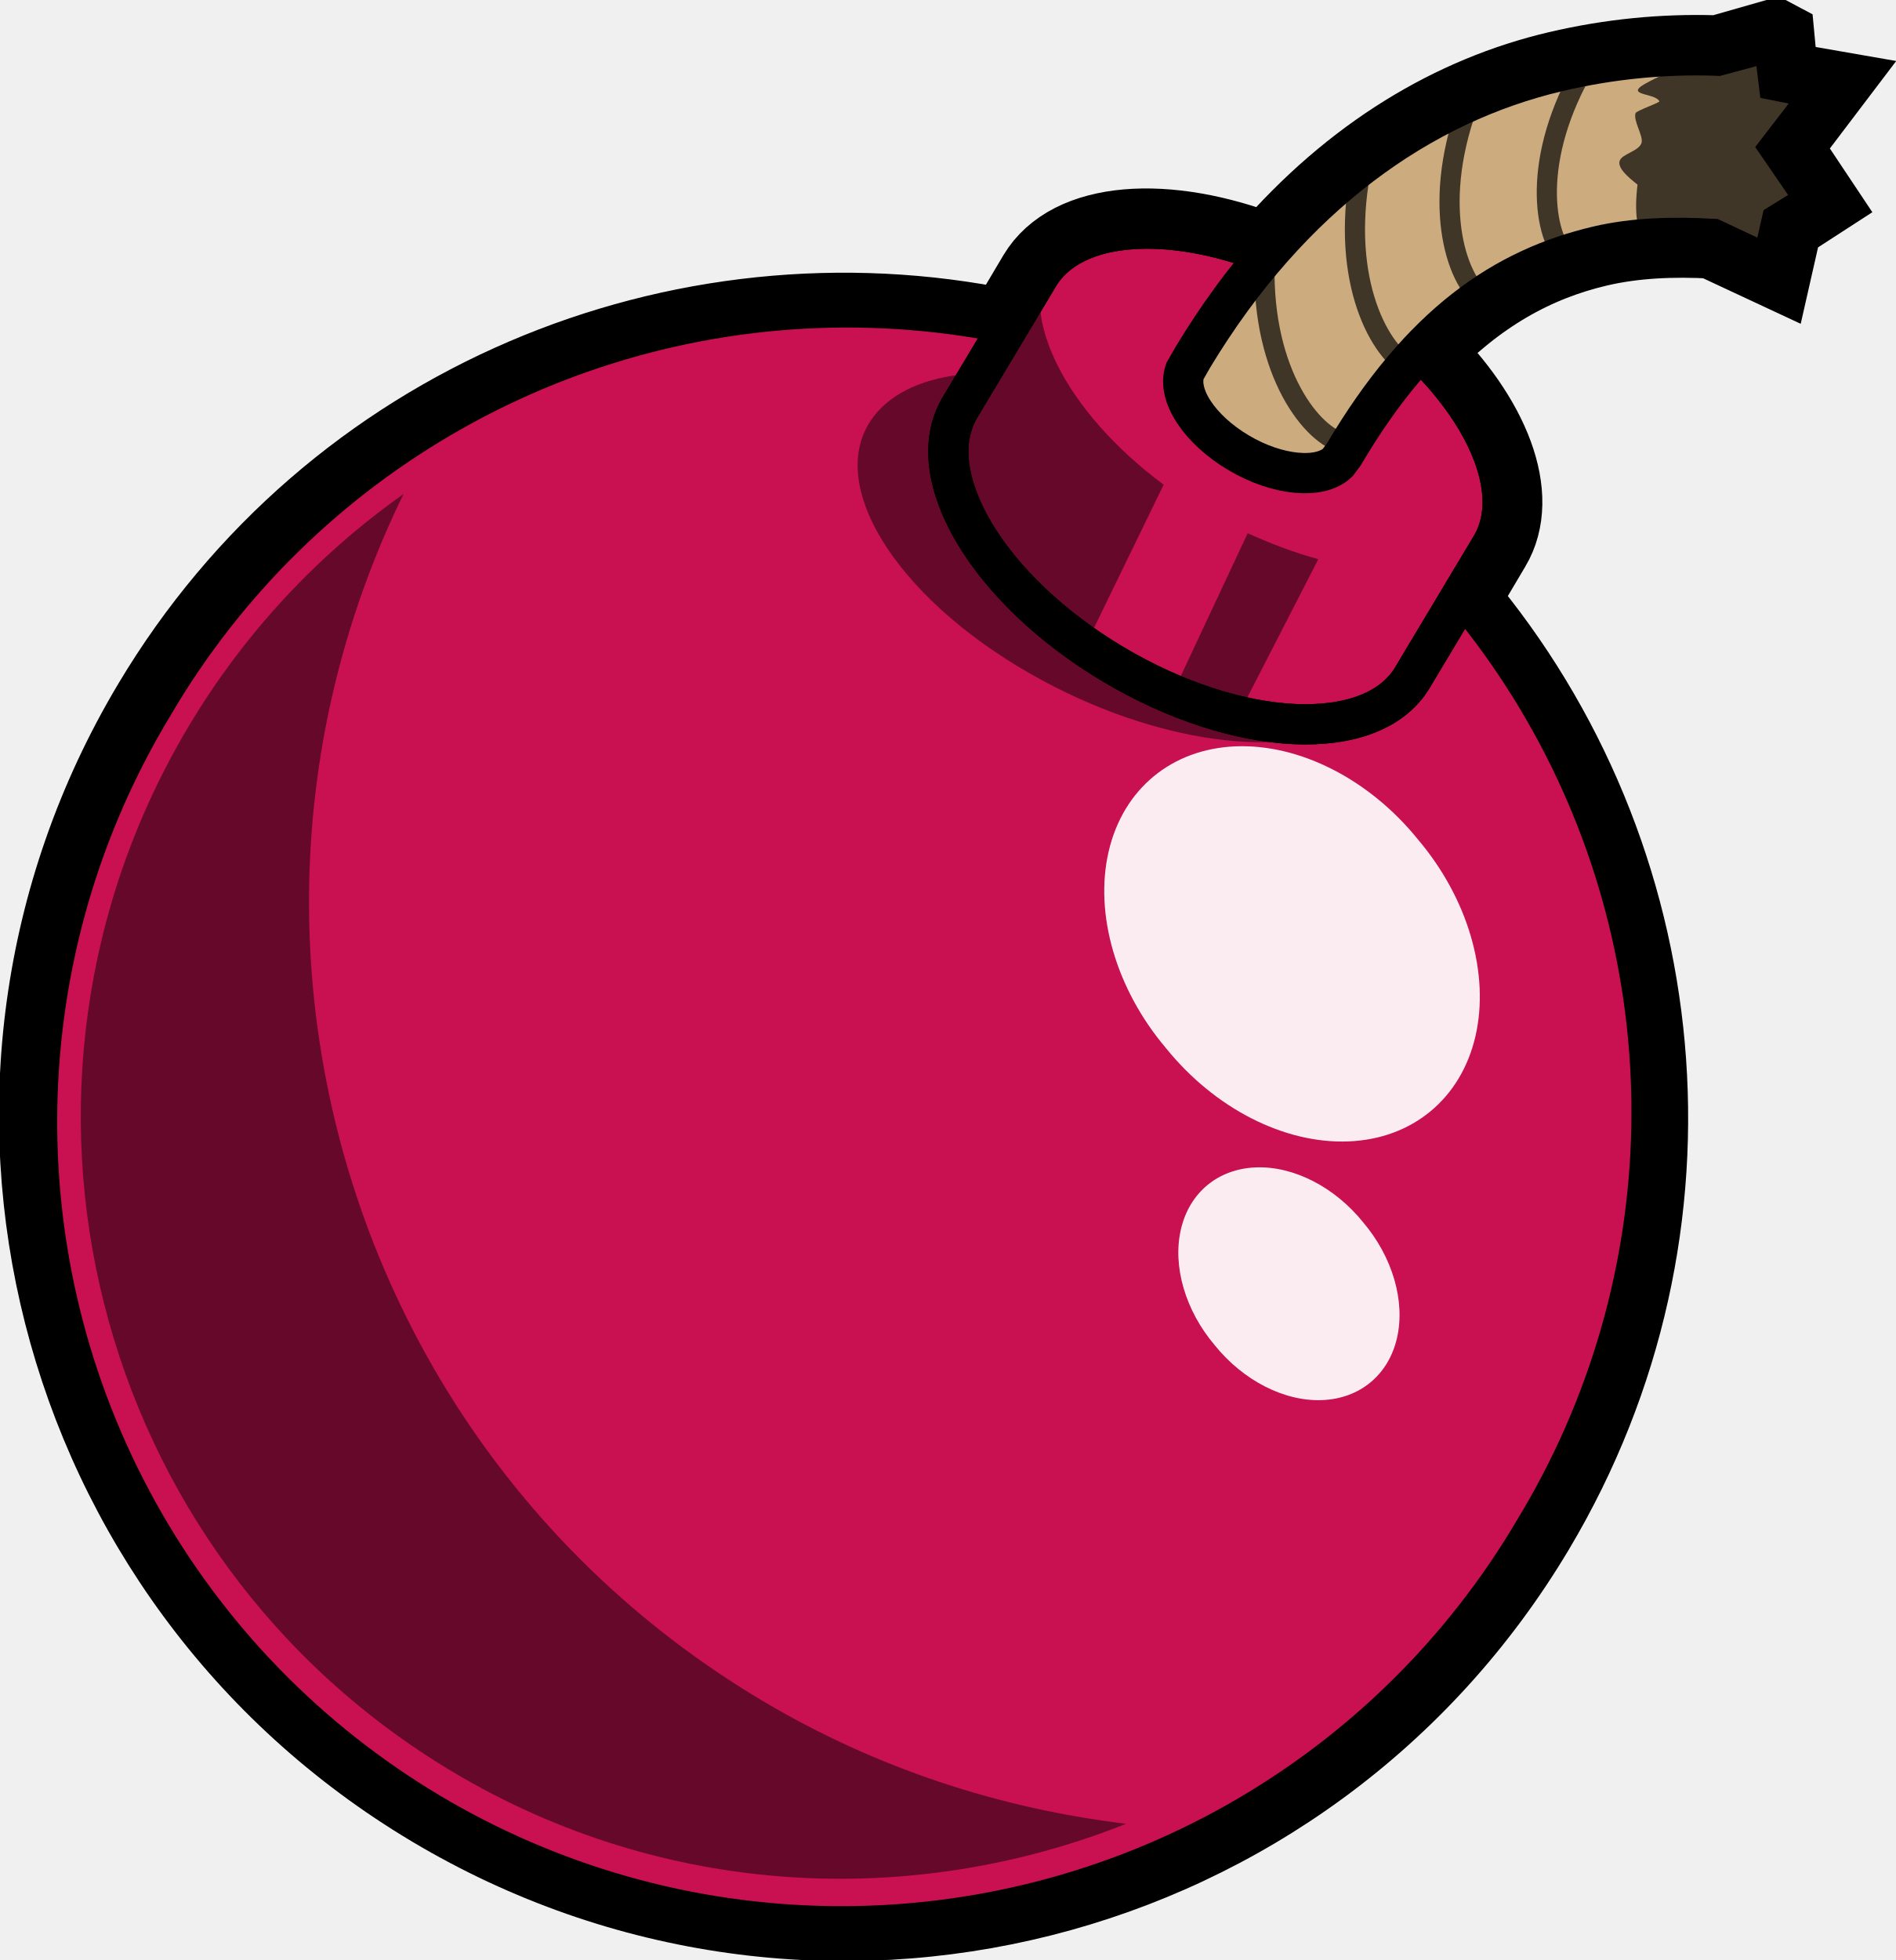
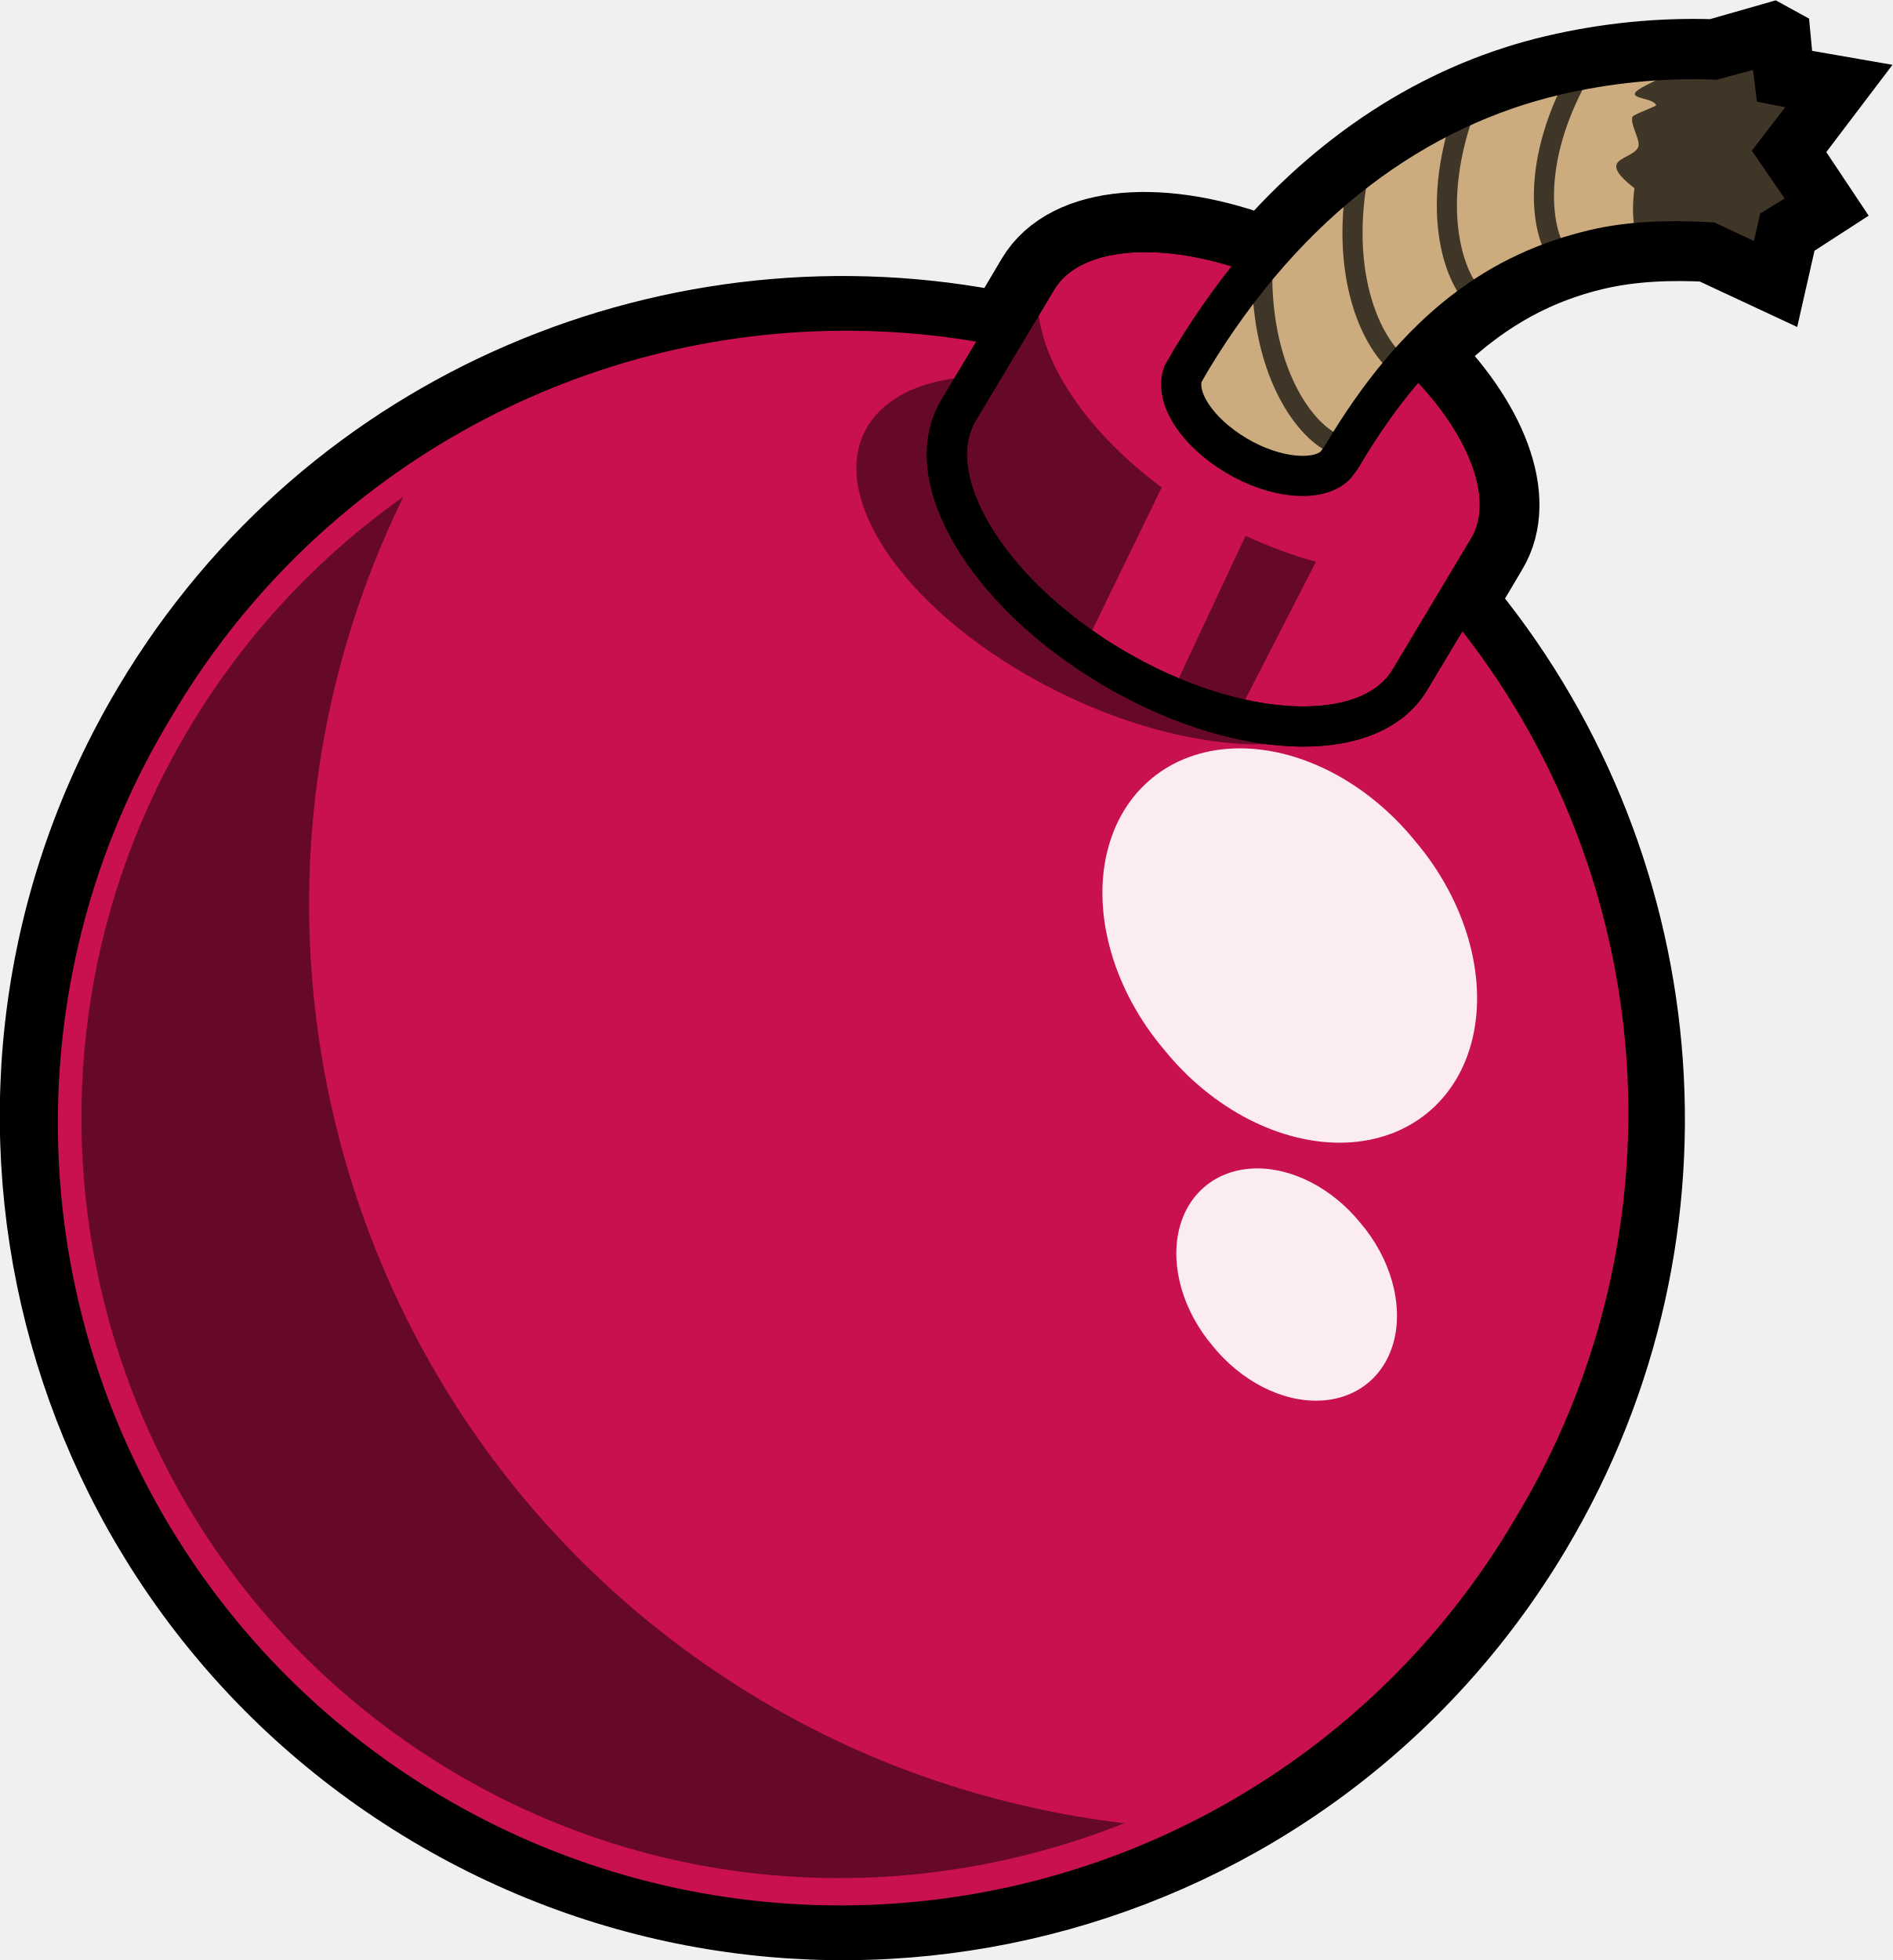
- <svg xmlns="http://www.w3.org/2000/svg" id="svg8526" viewBox="0 0 214.4 221.65" version="1.1">
-   <g id="layer1" transform="translate(-332.37 -231.28)">
-     <path id="path26649" style="color:#000000" d="m533.08 235.77-6.287 1.796c-0.086-0.007-0.309 0.004-0.445 0-5.846-0.174-11.757 0.393-17.738 1.796-11.818 2.773-23.124 9.481-32.783 20.657-11.496-4.472-22.335-3.754-26.046 2.47l-3.592 6.062c-36.886-7.603-76.174 8.265-96.549 42.437-25.735 43.159-11.5 98.882 31.659 124.62 43.159 25.734 98.882 11.725 124.62-31.435 20.391-34.199 15.745-76.244-8.533-105.08l3.592-6.062c3.386-5.672-0.086-14.443-7.858-22.004 6.276-6.647 12.884-10.235 19.984-11.9 4.111-0.965 8.539-1.147 13.022-0.898l6.737 3.143 1.122-4.94 3.817-2.47-4.041-6.062 4.939-6.511-5.164-0.898-0.445-4.715z" fill-rule="evenodd" stroke="#000" stroke-width="9.124" />
-     <path id="path26367" d="m1915-237.1a20.179 20.179 0 1 1 -40.357 0 20.179 20.179 0 1 1 40.357 0z" fill-rule="evenodd" transform="matrix(3.8728 2.3092 -2.3092 3.8728 -7457.9 -3099.7)" stroke="#000" stroke-width="1.01" fill="#c91051" />
-     <path id="path26369" style="color:#000000" d="m483.68 263.83c-14.131-8.426-29.279-8.947-33.834-1.308l-8.893 14.843c-4.558 7.637 3.178 20.597 17.31 29.023 14.132 8.426 29.329 9.141 33.883 1.502l8.893-14.843c4.558-7.637-3.226-20.79-17.358-29.216z" fill-rule="evenodd" stroke="#000" stroke-width="4.555" fill="#c91051" />
-     <path id="path26371" fill-rule="evenodd" style="color:#000000" fill-opacity=".489" d="m451.26 259.99-8.082 13.697c-0.748 0.029-1.554-0.117-2.254-0.029-4.597 0.563-8.156 2.316-10.078 5.213-5.13 7.722 3.636 20.894 19.597 29.446 13.962 7.483 28.813 8.955 35.736 4.026-3.654 1.189-8.48 1.013-13.667-0.193 0-0.043-0.072-0.099 0-0.15l8.983-17.489c-2.591-0.686-5.302-1.716-7.99-2.931l-8.136 17.36-10.221-4.654 8.851-18.195c-11.155-8.286-16.77-19.343-12.738-26.108zm-73.237 27.153c-9.559 6.752-17.945 15.592-24.326 26.291-24.398 40.924-11.02 93.827 29.903 118.23 23.975 14.295 52.08 15.447 76.154 5.862-14.147-1.705-28.206-6.199-41.234-13.967-47.33-28.221-64.302-87.79-40.497-136.42z" />
-     <path id="path26373" d="m1912.2-248.9a4.104 5.366 0 1 1 -8.207 0 4.104 5.366 0 1 1 8.207 0z" fill-opacity=".92" fill-rule="evenodd" transform="matrix(3.475 -2.8731 2.8731 3.475 -5437 6685.1)" fill="#fff" />
-     <path id="path26375" d="m1912.2-248.9a4.104 5.366 0 1 1 -8.207 0 4.104 5.366 0 1 1 8.207 0z" fill-opacity=".92" fill-rule="evenodd" transform="matrix(2.0469 -1.6923 1.6923 2.0469 -3006.3 4115)" fill="#fff" />
-     <path id="path26377" stroke="#000" stroke-width="4.555" fill="none" d="m483.68 263.83c-14.131-8.426-29.279-8.947-33.834-1.308l-8.893 14.843c-4.558 7.637 3.178 20.597 17.31 29.023 14.132 8.426 29.329 9.141 33.883 1.502l8.893-14.843c4.558-7.637-3.226-20.79-17.358-29.216z" />
-     <path id="path26379" d="m513.1 259.12c-10.479 2.458-19.946 8.675-28.74 23.576l-0.675 0.898c-1.978 1.922-6.827 1.499-11.227-1.123-4.481-2.671-6.971-6.566-6.062-9.206 0.251-0.428 0.898-1.572 0.898-1.572 11.069-18.362 25.835-28.701 41.314-32.333 5.981-1.403 11.892-1.97 17.738-1.796 0.144 0.004 0.295-0.006 0.381 0.002l6.265-1.691 0.56 4.563 5.193 1.031-5.017 6.514 4.135 6.021-3.996 2.478-1.123 4.928-6.637-3.114c-4.483-0.249-8.899-0.141-13.011 0.824z" fill-rule="evenodd" stroke="#000" stroke-width="4.555" fill="#ccab7f" />
-     <path id="path26383" style="color:#000000" d="m475.41 261.18c-0.28 12.349 5.444 19.469 8.981 20.208" stroke-opacity=".686" stroke="#000" stroke-linecap="round" stroke-width="2.281" fill="none" />
-     <path id="path26385" style="color:#000000" d="m486.06 251.84c-1.878 12.208 2.875 20.011 6.287 21.202" stroke-opacity=".686" stroke="#000" stroke-linecap="round" stroke-width="2.281" fill="none" />
-     <path id="path26387" style="color:#000000" d="m498.36 243.31c-4.199 11.616-1.041 20.189 2.077 22.016" stroke-opacity=".686" stroke="#000" stroke-linecap="round" stroke-width="2.281" fill="none" />
-     <path id="path26389" style="color:#000000" d="m511.77 238.56c-6.301 10.624-4.805 19.637-2.088 22.015" stroke-opacity=".686" stroke="#000" stroke-linecap="round" stroke-width="2.281" fill="none" />
-     <path id="path26391" style="block-progression:tb;color:#000000;text-transform:none;text-indent:0" fill-opacity=".686" d="m533.08 235.77-6.063 1.796a1.141 1.141 0 0 0 0 -0.224 1.141 1.141 0 0 0 0 -0.224 1.141 1.141 0 0 0 0 -0.224 1.141 1.141 0 0 0 -0.223 -0.224 1.141 1.141 0 0 0 -0.223 -0.224 1.141 1.141 0 0 0 -0.223 -0.224 1.141 1.141 0 0 0 -0.223 0 1.141 1.141 0 0 0 -0.223 0 1.141 1.141 0 0 0 -0.223 0 1.141 1.141 0 0 0 -0.223 0.224 1.141 1.141 0 0 0 -0.223 0 1.141 1.141 0 0 0 -0.223 0.224c-0.266 0.296-0.424 0.603-0.675 0.898-1.195 0.05-2.383 0.161-3.592 0.224l0.675 1.796c-0.984 0.088-1.641 0.478-2.47 0.898-3.281 1.665 0.596 1.222 1.123 2.245 0.101 0.145-2.602 1.059-2.694 1.347-0.287 0.872 0.912 2.572 0.675 3.368-0.302 0.94-2.213 1.236-2.47 2.021-0.259 0.8 0.895 1.808 2.021 2.694-0.388 3.095-0.101 5.6 1.122 7.185a1.141 1.141 0 0 0 0.223 0.224 1.141 1.141 0 0 0 0.223 0 1.141 1.141 0 0 0 0.223 0.224 1.141 1.141 0 0 0 0.223 0 1.141 1.141 0 0 0 0.223 0 1.141 1.141 0 0 0 0.223 -0.224 1.141 1.141 0 0 0 0.223 0 1.141 1.141 0 0 0 0.223 -0.224 1.141 1.141 0 0 0 0.223 -0.224 1.141 1.141 0 0 0 0 -0.224 1.141 1.141 0 0 0 0 -0.224 1.141 1.141 0 0 0 0 -0.224 1.141 1.141 0 0 0 0 -0.224 1.141 1.141 0 0 0 -0.223 -0.224c-0.287-0.371-0.525-1.131-0.675-2.021 0.568 0.193 2.354 0.896 2.47 1.123 0.216 0.422 0.467 0.714 0.675 1.123 1.035 0.014 2.098-0.058 3.143 0l6.737 3.143 1.122-4.94 3.817-2.47-4.041-6.062 4.939-6.511-5.164-0.898-0.445-4.715z" />
+ <svg xmlns="http://www.w3.org/2000/svg" id="svg8526" viewBox="0 0 247.225 256" version="1.1" width="247.225" height="256">
+   <defs id="defs21" />
+   <g id="layer1" transform="matrix(1.152119,0,0,1.152119,-382.8234,-265.9423)">
+     <path id="path26649" style="color:#000000;fill-rule:evenodd;stroke:#000000;stroke-width:9.124" d="m 533.08,235.77 -6.287,1.796 c -0.086,-0.007 -0.309,0.004 -0.445,0 -5.846,-0.174 -11.757,0.393 -17.738,1.796 -11.818,2.773 -23.124,9.481 -32.783,20.657 -11.496,-4.472 -22.335,-3.754 -26.046,2.47 l -3.592,6.062 c -36.886,-7.603 -76.174,8.265 -96.549,42.437 -25.735,43.159 -11.5,98.882 31.659,124.62 43.159,25.734 98.882,11.725 124.62,-31.435 20.391,-34.199 15.745,-76.244 -8.533,-105.08 l 3.592,-6.062 c 3.386,-5.672 -0.086,-14.443 -7.858,-22.004 6.276,-6.647 12.884,-10.235 19.984,-11.9 4.111,-0.965 8.539,-1.147 13.022,-0.898 l 6.737,3.143 1.122,-4.94 3.817,-2.47 -4.041,-6.062 4.939,-6.511 -5.164,-0.898 -0.445,-4.715 z" />
+     <path id="path26367" d="m 1915,-237.1 a 20.179,20.179 0 1 1 -40.357,0 20.179,20.179 0 1 1 40.357,0 z" transform="matrix(3.8728,2.3092,-2.3092,3.8728,-7457.9,-3099.7)" style="fill:#c91051;fill-rule:evenodd;stroke:#000000;stroke-width:1.01" />
+     <path id="path26369" style="color:#000000;fill:#c91051;fill-rule:evenodd;stroke:#000000;stroke-width:4.555" d="m 483.68,263.83 c -14.131,-8.426 -29.279,-8.947 -33.834,-1.308 l -8.893,14.843 c -4.558,7.637 3.178,20.597 17.31,29.023 14.132,8.426 29.329,9.141 33.883,1.502 l 8.893,-14.843 c 4.558,-7.637 -3.226,-20.79 -17.358,-29.216 z" />
+     <path id="path26371" style="color:#000000;fill-opacity:0.489;fill-rule:evenodd" d="m 451.26,259.99 -8.082,13.697 c -0.748,0.029 -1.554,-0.117 -2.254,-0.029 -4.597,0.563 -8.156,2.316 -10.078,5.213 -5.13,7.722 3.636,20.894 19.597,29.446 13.962,7.483 28.813,8.955 35.736,4.026 -3.654,1.189 -8.48,1.013 -13.667,-0.193 0,-0.043 -0.072,-0.099 0,-0.15 l 8.983,-17.489 c -2.591,-0.686 -5.302,-1.716 -7.99,-2.931 l -8.136,17.36 -10.221,-4.654 8.851,-18.195 c -11.155,-8.286 -16.77,-19.343 -12.738,-26.108 z m -73.237,27.153 c -9.559,6.752 -17.945,15.592 -24.326,26.291 -24.398,40.924 -11.02,93.827 29.903,118.23 23.975,14.295 52.08,15.447 76.154,5.862 -14.147,-1.705 -28.206,-6.199 -41.234,-13.967 -47.33,-28.221 -64.302,-87.79 -40.497,-136.42 z" />
+     <path id="path26373" d="m 1912.2,-248.9 a 4.104,5.366 0 1 1 -8.207,0 4.104,5.366 0 1 1 8.207,0 z" transform="matrix(3.475,-2.8731,2.8731,3.475,-5437,6685.1)" style="fill:#ffffff;fill-opacity:0.92;fill-rule:evenodd" />
+     <path id="path26375" d="m 1912.2,-248.9 a 4.104,5.366 0 1 1 -8.207,0 4.104,5.366 0 1 1 8.207,0 z" transform="matrix(2.0469,-1.6923,1.6923,2.0469,-3006.3,4115)" style="fill:#ffffff;fill-opacity:0.92;fill-rule:evenodd" />
+     <path id="path26377" d="m 483.68,263.83 c -14.131,-8.426 -29.279,-8.947 -33.834,-1.308 l -8.893,14.843 c -4.558,7.637 3.178,20.597 17.31,29.023 14.132,8.426 29.329,9.141 33.883,1.502 l 8.893,-14.843 c 4.558,-7.637 -3.226,-20.79 -17.358,-29.216 z" style="fill:none;stroke:#000000;stroke-width:4.555" />
+     <path id="path26379" d="m 513.1,259.12 c -10.479,2.458 -19.946,8.675 -28.74,23.576 l -0.675,0.898 c -1.978,1.922 -6.827,1.499 -11.227,-1.123 -4.481,-2.671 -6.971,-6.566 -6.062,-9.206 0.251,-0.428 0.898,-1.572 0.898,-1.572 11.069,-18.362 25.835,-28.701 41.314,-32.333 5.981,-1.403 11.892,-1.97 17.738,-1.796 0.144,0.004 0.295,-0.006 0.381,0.002 l 6.265,-1.691 0.56,4.563 5.193,1.031 -5.017,6.514 4.135,6.021 -3.996,2.478 -1.123,4.928 -6.637,-3.114 c -4.483,-0.249 -8.899,-0.141 -13.011,0.824 z" style="fill:#ccab7f;fill-rule:evenodd;stroke:#000000;stroke-width:4.555" />
+     <path id="path26383" style="color:#000000;fill:none;stroke:#000000;stroke-width:2.281;stroke-linecap:round;stroke-opacity:0.686" d="m 475.41,261.18 c -0.28,12.349 5.444,19.469 8.981,20.208" />
+     <path id="path26385" style="color:#000000;fill:none;stroke:#000000;stroke-width:2.281;stroke-linecap:round;stroke-opacity:0.686" d="m 486.06,251.84 c -1.878,12.208 2.875,20.011 6.287,21.202" />
+     <path id="path26387" style="color:#000000;fill:none;stroke:#000000;stroke-width:2.281;stroke-linecap:round;stroke-opacity:0.686" d="m 498.36,243.31 c -4.199,11.616 -1.041,20.189 2.077,22.016" />
+     <path id="path26389" style="color:#000000;fill:none;stroke:#000000;stroke-width:2.281;stroke-linecap:round;stroke-opacity:0.686" d="m 511.77,238.56 c -6.301,10.624 -4.805,19.637 -2.088,22.015" />
+     <path id="path26391" style="color:#000000;text-indent:0;text-transform:none;fill-opacity:0.686" d="m 533.08,235.77 -6.063,1.796 a 1.141,1.141 0 0 0 0,-0.224 1.141,1.141 0 0 0 0,-0.224 1.141,1.141 0 0 0 0,-0.224 1.141,1.141 0 0 0 -0.223,-0.224 1.141,1.141 0 0 0 -0.223,-0.224 1.141,1.141 0 0 0 -0.223,-0.224 1.141,1.141 0 0 0 -0.223,0 1.141,1.141 0 0 0 -0.223,0 1.141,1.141 0 0 0 -0.223,0 1.141,1.141 0 0 0 -0.223,0.224 1.141,1.141 0 0 0 -0.223,0 1.141,1.141 0 0 0 -0.223,0.224 c -0.266,0.296 -0.424,0.603 -0.675,0.898 -1.195,0.05 -2.383,0.161 -3.592,0.224 l 0.675,1.796 c -0.984,0.088 -1.641,0.478 -2.47,0.898 -3.281,1.665 0.596,1.222 1.123,2.245 0.101,0.145 -2.602,1.059 -2.694,1.347 -0.287,0.872 0.912,2.572 0.675,3.368 -0.302,0.94 -2.213,1.236 -2.47,2.021 -0.259,0.8 0.895,1.808 2.021,2.694 -0.388,3.095 -0.101,5.6 1.122,7.185 a 1.141,1.141 0 0 0 0.223,0.224 1.141,1.141 0 0 0 0.223,0 1.141,1.141 0 0 0 0.223,0.224 1.141,1.141 0 0 0 0.223,0 1.141,1.141 0 0 0 0.223,0 1.141,1.141 0 0 0 0.223,-0.224 1.141,1.141 0 0 0 0.223,0 1.141,1.141 0 0 0 0.223,-0.224 1.141,1.141 0 0 0 0.223,-0.224 1.141,1.141 0 0 0 0,-0.224 1.141,1.141 0 0 0 0,-0.224 1.141,1.141 0 0 0 0,-0.224 1.141,1.141 0 0 0 0,-0.224 1.141,1.141 0 0 0 -0.223,-0.224 c -0.287,-0.371 -0.525,-1.131 -0.675,-2.021 0.568,0.193 2.354,0.896 2.47,1.123 0.216,0.422 0.467,0.714 0.675,1.123 1.035,0.014 2.098,-0.058 3.143,0 l 6.737,3.143 1.122,-4.94 3.817,-2.47 -4.041,-6.062 4.939,-6.511 -5.164,-0.898 -0.445,-4.715 z" />
  </g>
</svg>
